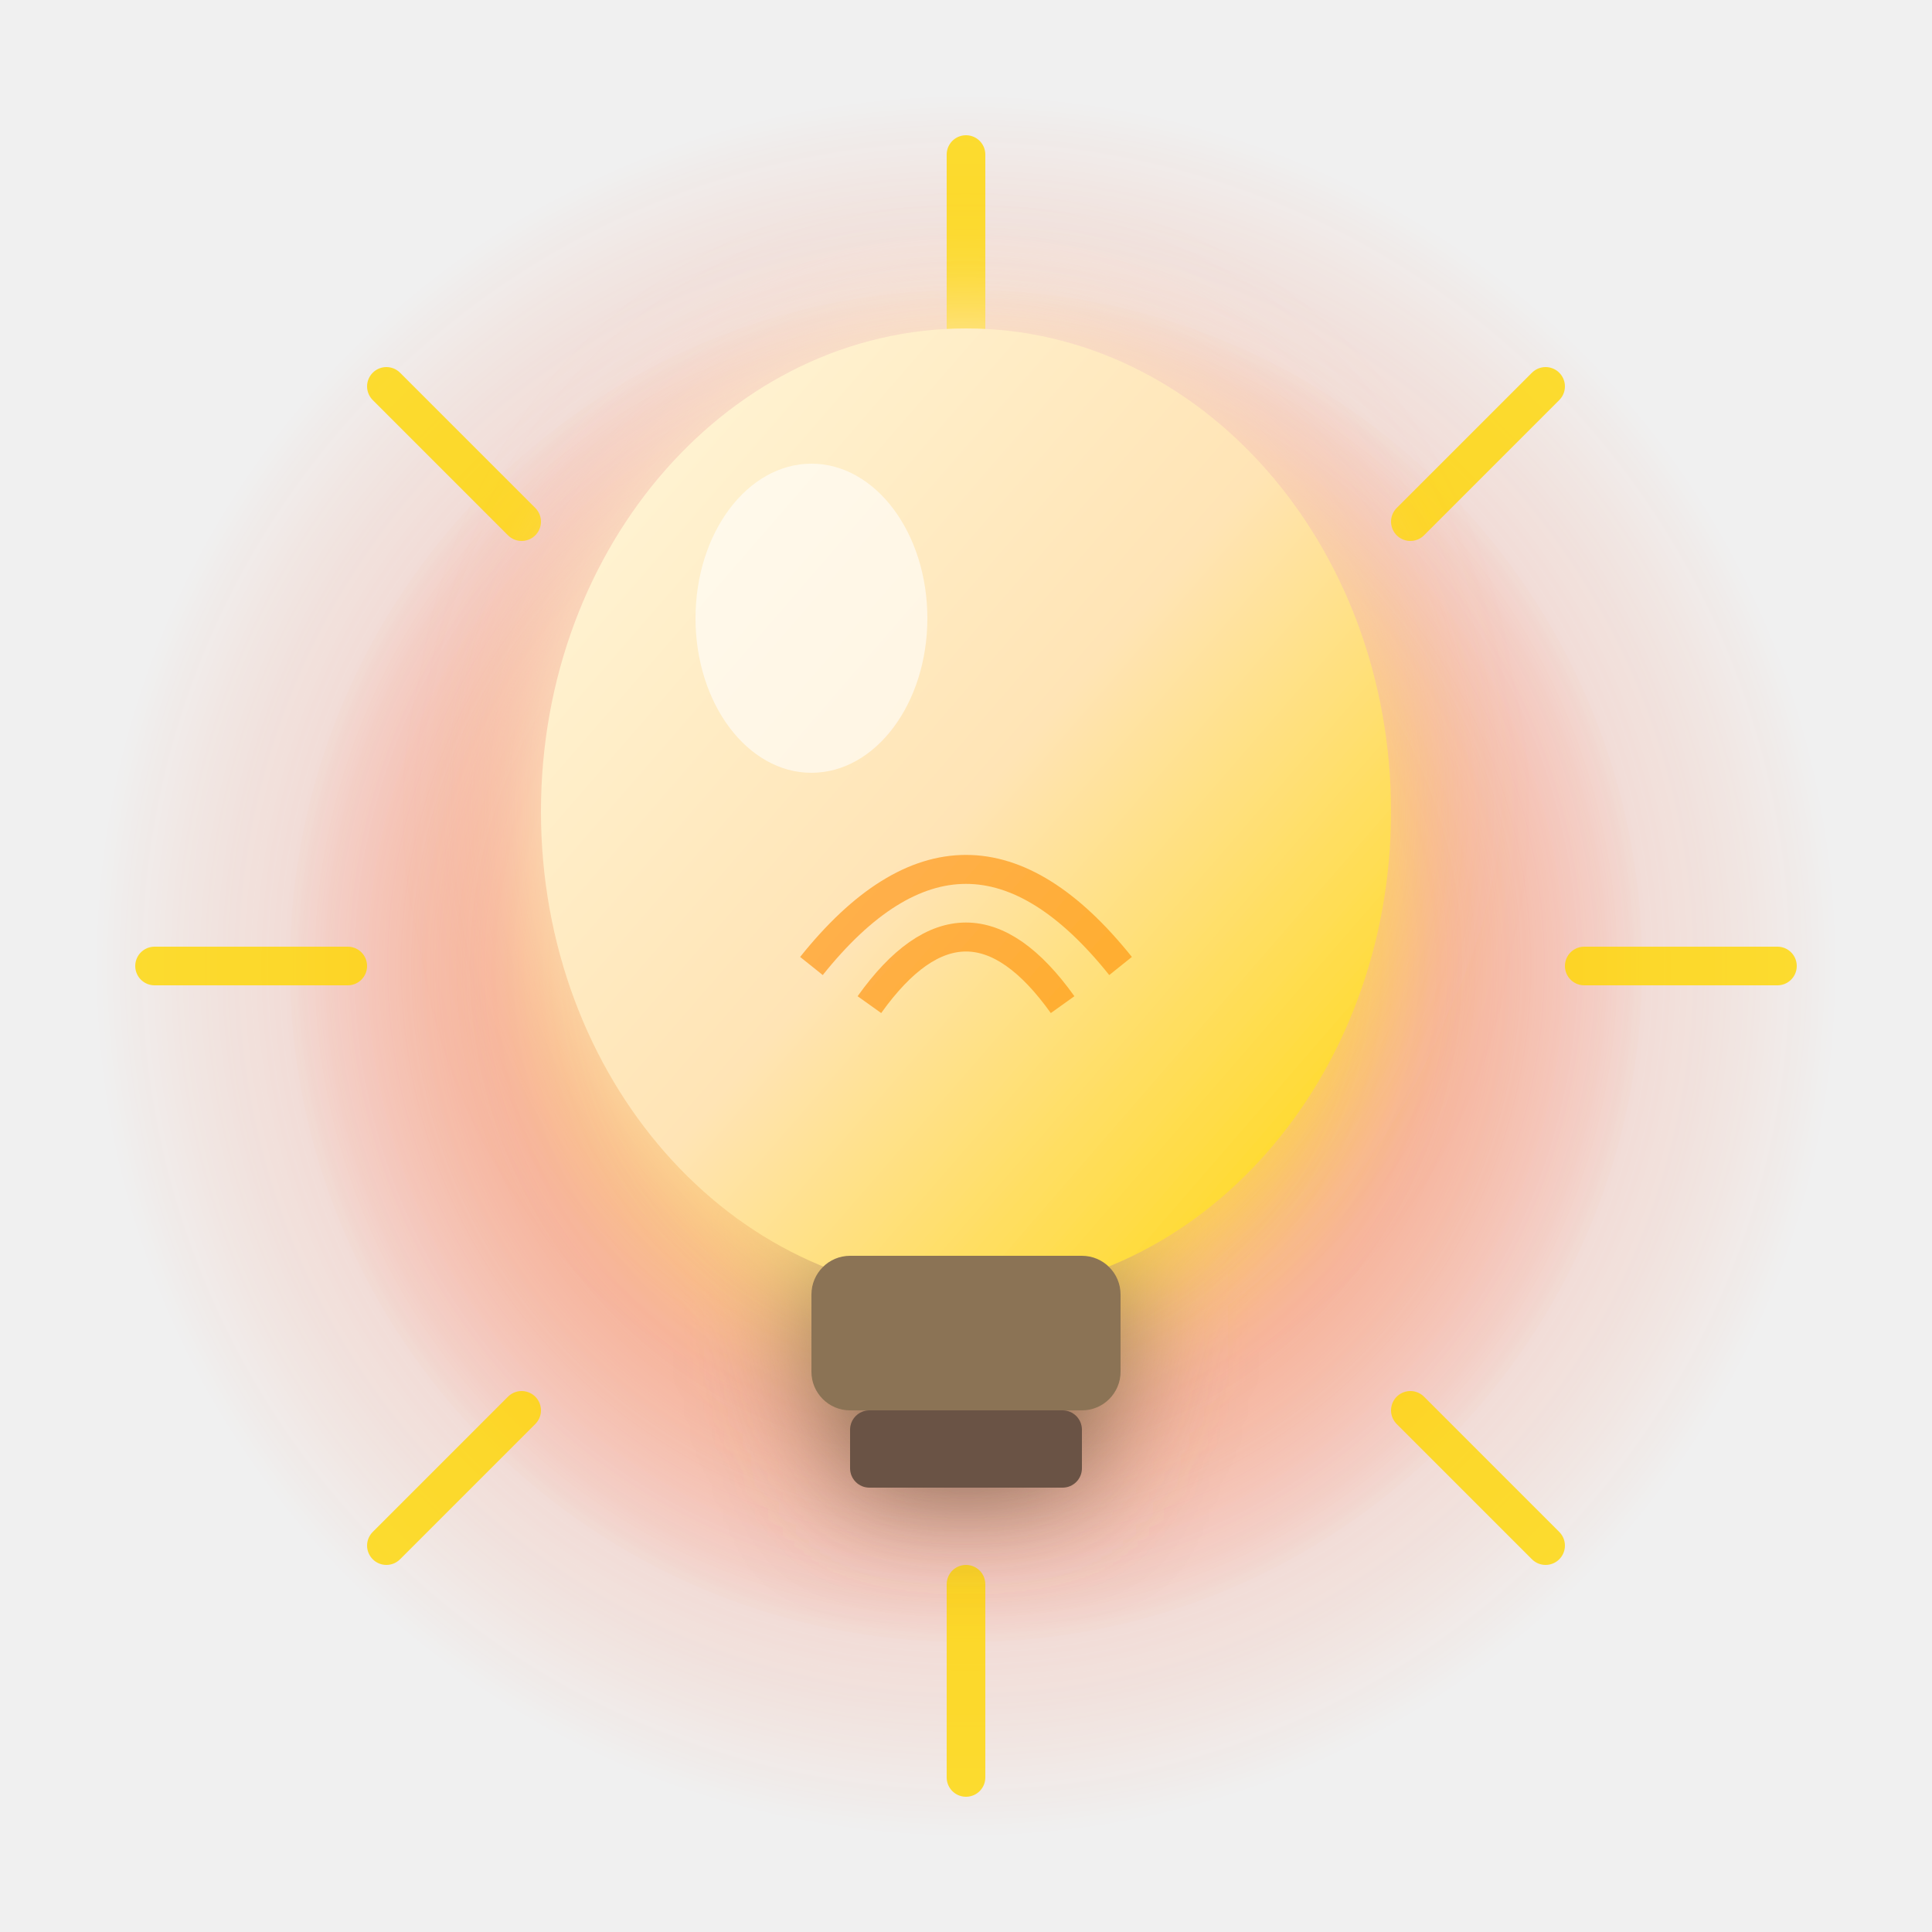
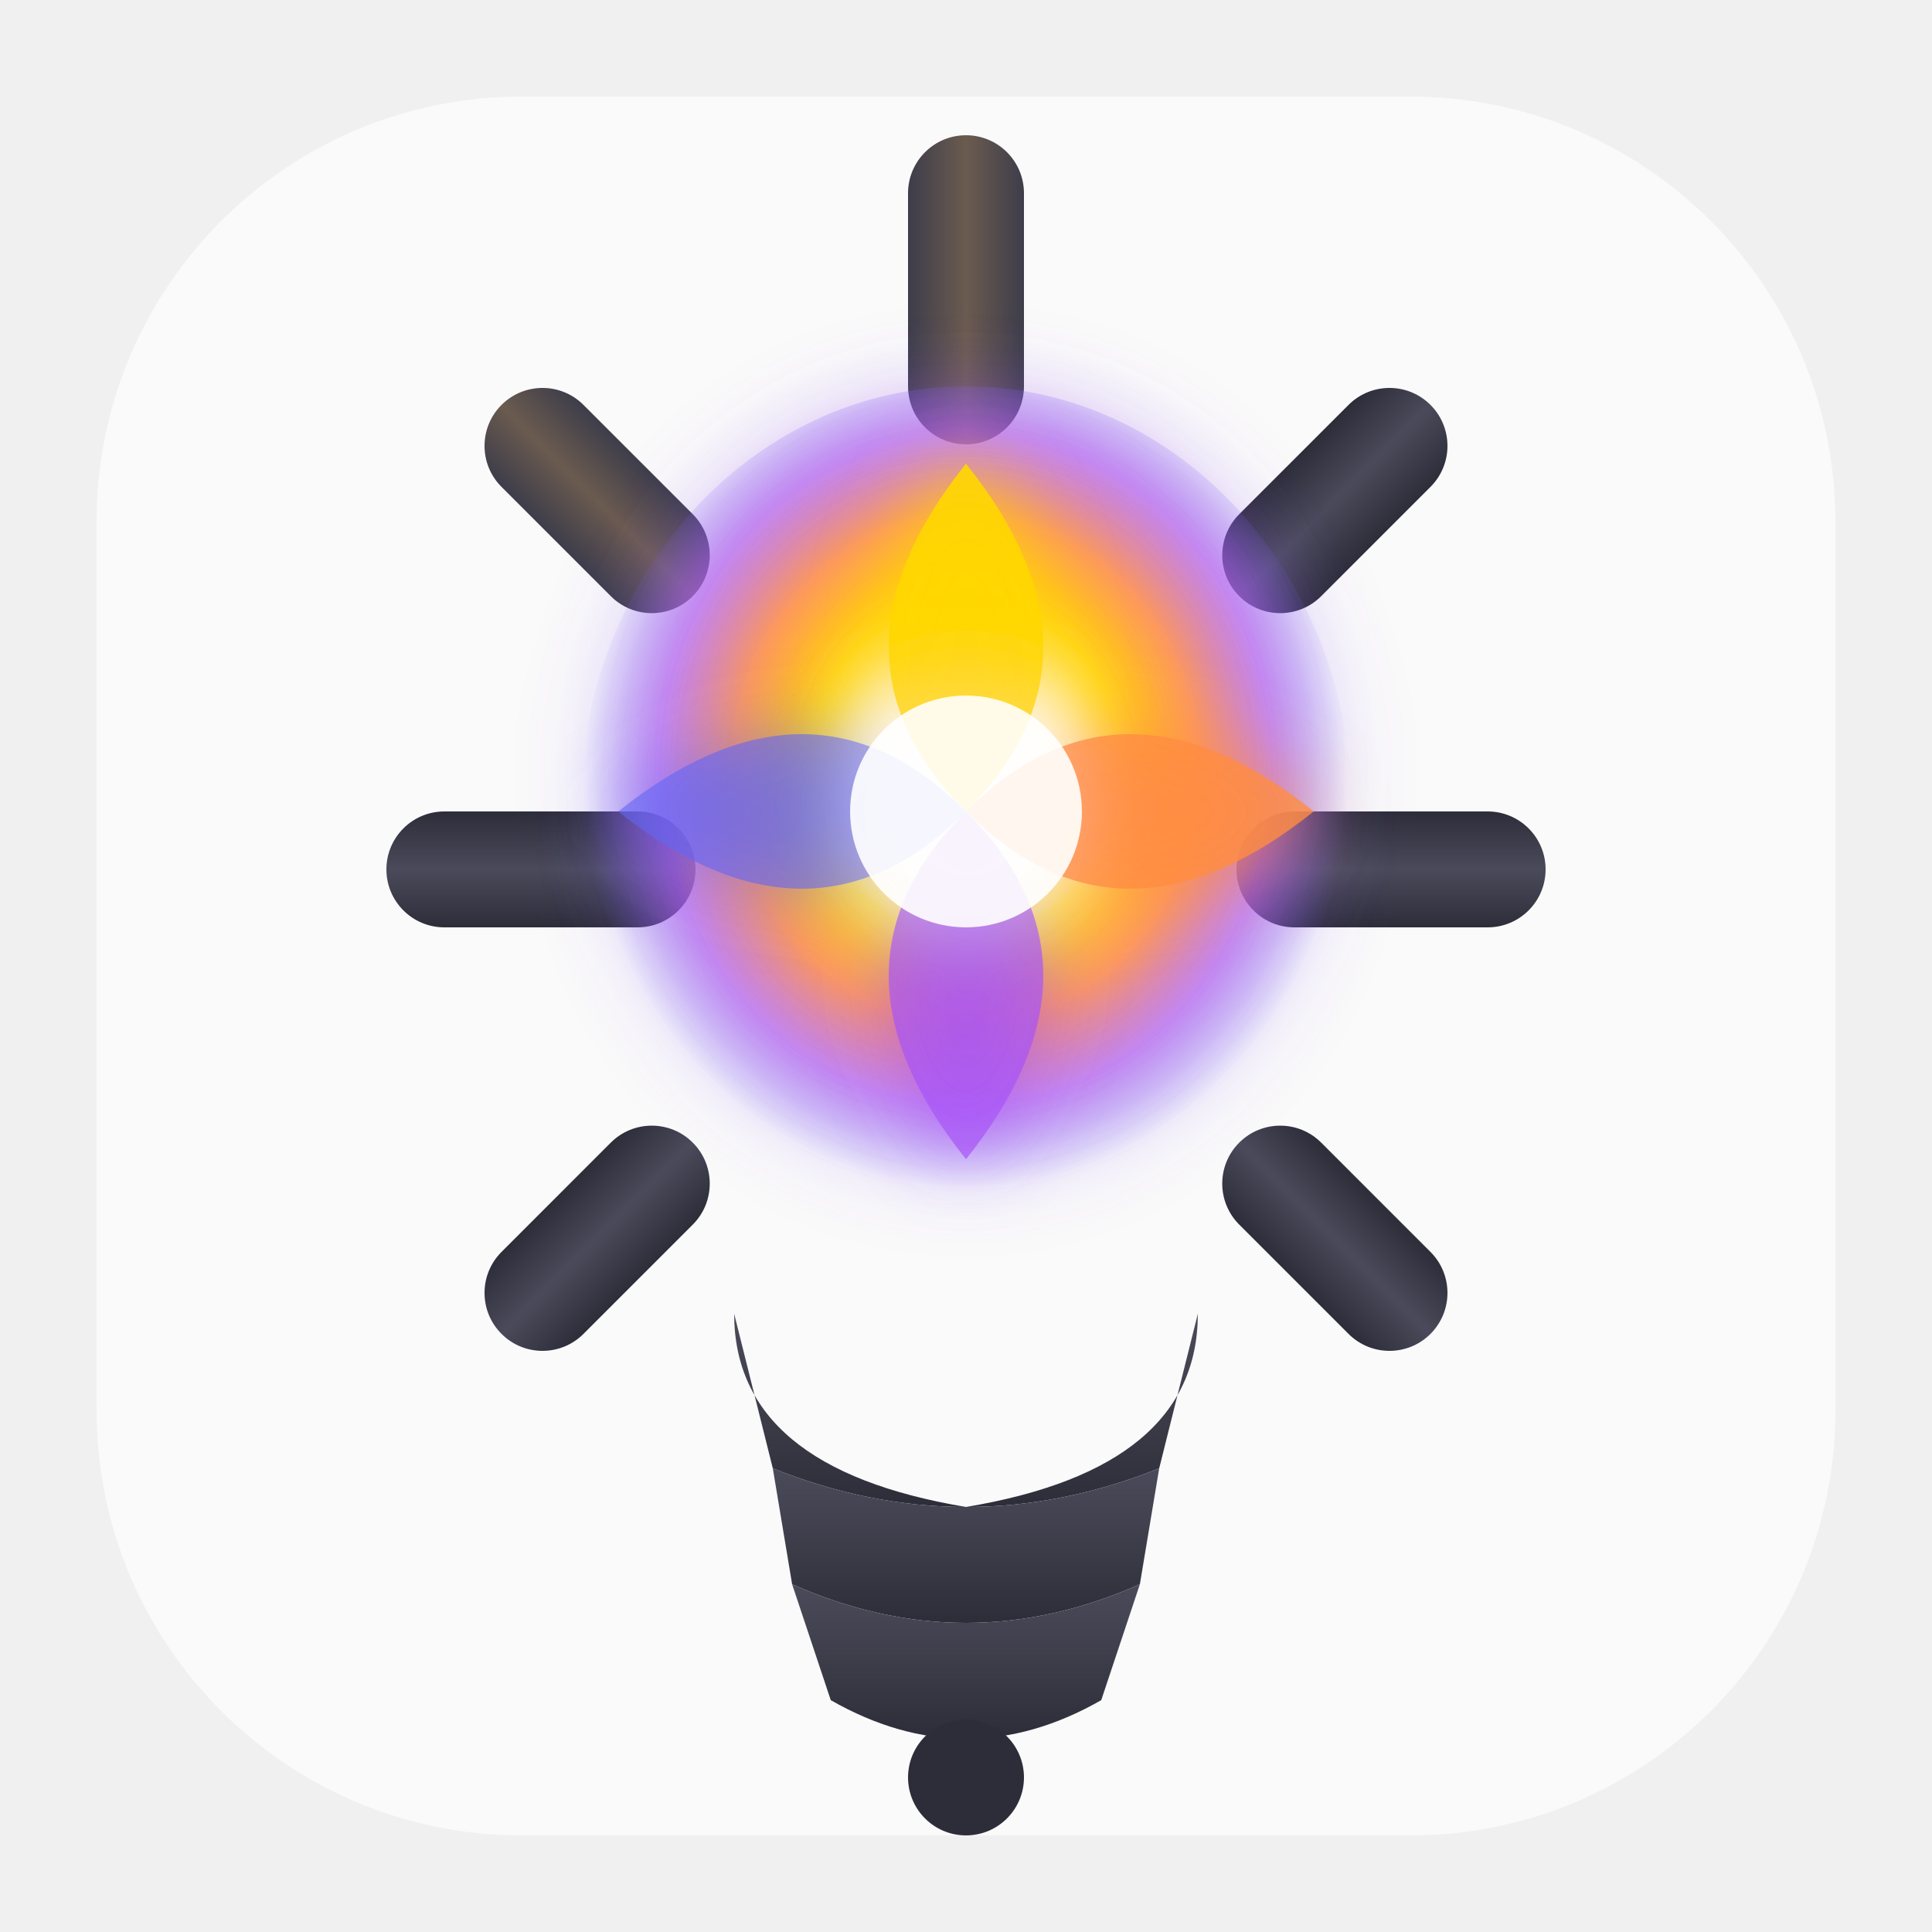
<svg xmlns="http://www.w3.org/2000/svg" viewBox="0 0 100 100">
  <defs>
-     <radialGradient id="glowGradient" cx="50%" cy="50%" r="50%">
-       <stop offset="0%" style="stop-color:#FFD700;stop-opacity:1" />
-       <stop offset="40%" style="stop-color:#FFA500;stop-opacity:0.9" />
-       <stop offset="70%" style="stop-color:#FF6347;stop-opacity:0.6" />
-       <stop offset="100%" style="stop-color:#FF4500;stop-opacity:0" />
+     <radialGradient id="starGradient" cx="50%" cy="45%" r="50%">
+       <stop offset="0%" style="stop-color:#FFFFFF;stop-opacity:1" />
+       <stop offset="20%" style="stop-color:#FFF8DC;stop-opacity:1" />
+       <stop offset="40%" style="stop-color:#FFD700;stop-opacity:0.9" />
+       <stop offset="60%" style="stop-color:#FF8C42;stop-opacity:0.7" />
+       <stop offset="80%" style="stop-color:#A855F7;stop-opacity:0.5" />
+       <stop offset="100%" style="stop-color:#6366F1;stop-opacity:0" />
    </radialGradient>
-     <linearGradient id="bulbGradient" x1="0%" y1="0%" x2="100%" y2="100%">
-       <stop offset="0%" style="stop-color:#FFF8DC;stop-opacity:1" />
-       <stop offset="50%" style="stop-color:#FFE4B5;stop-opacity:1" />
-       <stop offset="100%" style="stop-color:#FFD700;stop-opacity:1" />
+     <linearGradient id="rayGradient1" x1="0%" y1="0%" x2="100%" y2="0%">
+       <stop offset="0%" style="stop-color:#2D2D3A;stop-opacity:1" />
+       <stop offset="50%" style="stop-color:#4A4A5A;stop-opacity:1" />
+       <stop offset="100%" style="stop-color:#2D2D3A;stop-opacity:1" />
+     </linearGradient>
+     <linearGradient id="rayGradient2" x1="0%" y1="0%" x2="100%" y2="0%">
+       <stop offset="0%" style="stop-color:#3D3D4A;stop-opacity:1" />
+       <stop offset="50%" style="stop-color:#6B5B4F;stop-opacity:1" />
+       <stop offset="100%" style="stop-color:#3D3D4A;stop-opacity:1" />
+     </linearGradient>
+     <linearGradient id="baseGradient" x1="0%" y1="0%" x2="0%" y2="100%">
+       <stop offset="0%" style="stop-color:#4A4A5A;stop-opacity:1" />
+       <stop offset="50%" style="stop-color:#3D3D4A;stop-opacity:1" />
+       <stop offset="100%" style="stop-color:#2D2D3A;stop-opacity:1" />
    </linearGradient>
    <filter id="glow" x="-50%" y="-50%" width="200%" height="200%">
-       <feGaussianBlur stdDeviation="3" result="coloredBlur" />
+       <feGaussianBlur stdDeviation="2" result="coloredBlur" />
      <feMerge>
        <feMergeNode in="coloredBlur" />
        <feMergeNode in="SourceGraphic" />
      </feMerge>
    </filter>
  </defs>
-   <circle cx="50" cy="50" r="45" fill="url(#glowGradient)" opacity="0.3" />
-   <circle cx="50" cy="50" r="35" fill="url(#glowGradient)" opacity="0.5" />
-   <g stroke="#FFD700" stroke-width="2" stroke-linecap="round" opacity="0.8">
-     <line x1="50" y1="8" x2="50" y2="18" />
-     <line x1="50" y1="82" x2="50" y2="92" />
-     <line x1="8" y1="50" x2="18" y2="50" />
-     <line x1="82" y1="50" x2="92" y2="50" />
-     <line x1="20" y1="20" x2="27" y2="27" />
-     <line x1="73" y1="73" x2="80" y2="80" />
-     <line x1="80" y1="20" x2="73" y2="27" />
-     <line x1="27" y1="73" x2="20" y2="80" />
+   <rect x="5" y="5" width="90" height="90" rx="22" fill="#FAFAFA" />
+   <g transform="translate(50, 45)">
+     <rect x="-3" y="-38" width="6" height="16" rx="3" fill="url(#rayGradient2)" />
+     <rect x="-3" y="-38" width="6" height="14" rx="3" fill="url(#rayGradient1)" transform="rotate(45) translate(0, 4)" />
+     <rect x="-3" y="-38" width="6" height="16" rx="3" fill="url(#rayGradient1)" transform="rotate(90) translate(0, 8)" />
+     <rect x="-3" y="-38" width="6" height="14" rx="3" fill="url(#rayGradient1)" transform="rotate(135) translate(0, 4)" />
+     <rect x="-3" y="-38" width="6" height="14" rx="3" fill="url(#rayGradient1)" transform="rotate(-135) translate(0, 4)" />
+     <rect x="-3" y="-38" width="6" height="16" rx="3" fill="url(#rayGradient1)" transform="rotate(-90) translate(0, 8)" />
+     <rect x="-3" y="-38" width="6" height="14" rx="3" fill="url(#rayGradient2)" transform="rotate(-45) translate(0, 4)" />
  </g>
-   <g filter="url(#glow)">
-     <ellipse cx="50" cy="42" rx="22" ry="25" fill="url(#bulbGradient)" />
-     <rect x="42" y="65" width="16" height="8" rx="2" fill="#8B7355" />
-     <rect x="44" y="73" width="12" height="4" rx="1" fill="#6B5344" />
-     <path d="M42 50 Q50 40 58 50" stroke="#FF8C00" stroke-width="1.5" fill="none" opacity="0.6" />
-     <path d="M45 52 Q50 45 55 52" stroke="#FF8C00" stroke-width="1.5" fill="none" opacity="0.6" />
+   <ellipse cx="50" cy="42" rx="20" ry="22" fill="url(#starGradient)" filter="url(#glow)" />
+   <g transform="translate(50, 42)" filter="url(#glow)">
+     <path d="M0,-18 Q8,-8 0,0 Q-8,-8 0,-18" fill="#FFD700" opacity="0.9" />
+     <path d="M18,0 Q8,8 0,0 Q8,-8 18,0" fill="#FF8C42" opacity="0.8" />
+     <path d="M0,18 Q-8,8 0,0 Q8,8 0,18" fill="#A855F7" opacity="0.7" />
+     <path d="M-18,0 Q-8,-8 0,0 Q-8,8 -18,0" fill="#6366F1" opacity="0.6" />
+     <circle cx="0" cy="0" r="6" fill="white" opacity="0.9" />
  </g>
-   <ellipse cx="42" cy="32" rx="6" ry="8" fill="white" opacity="0.6" />
+   <g transform="translate(50, 68)">
+     <path d="M-12,0 Q-12,8 0,10 Q12,8 12,0 L10,8 Q0,12 -10,8 Z" fill="url(#baseGradient)" />
+     <path d="M-10,8 Q0,12 10,8 L9,14 Q0,18 -9,14 Z" fill="url(#baseGradient)" />
+     <path d="M-9,14 Q0,18 9,14 L7,20 Q0,24 -7,20 Z" fill="url(#baseGradient)" />
+     <circle cx="0" cy="24" r="3" fill="#2D2D3A" />
+   </g>
</svg>
